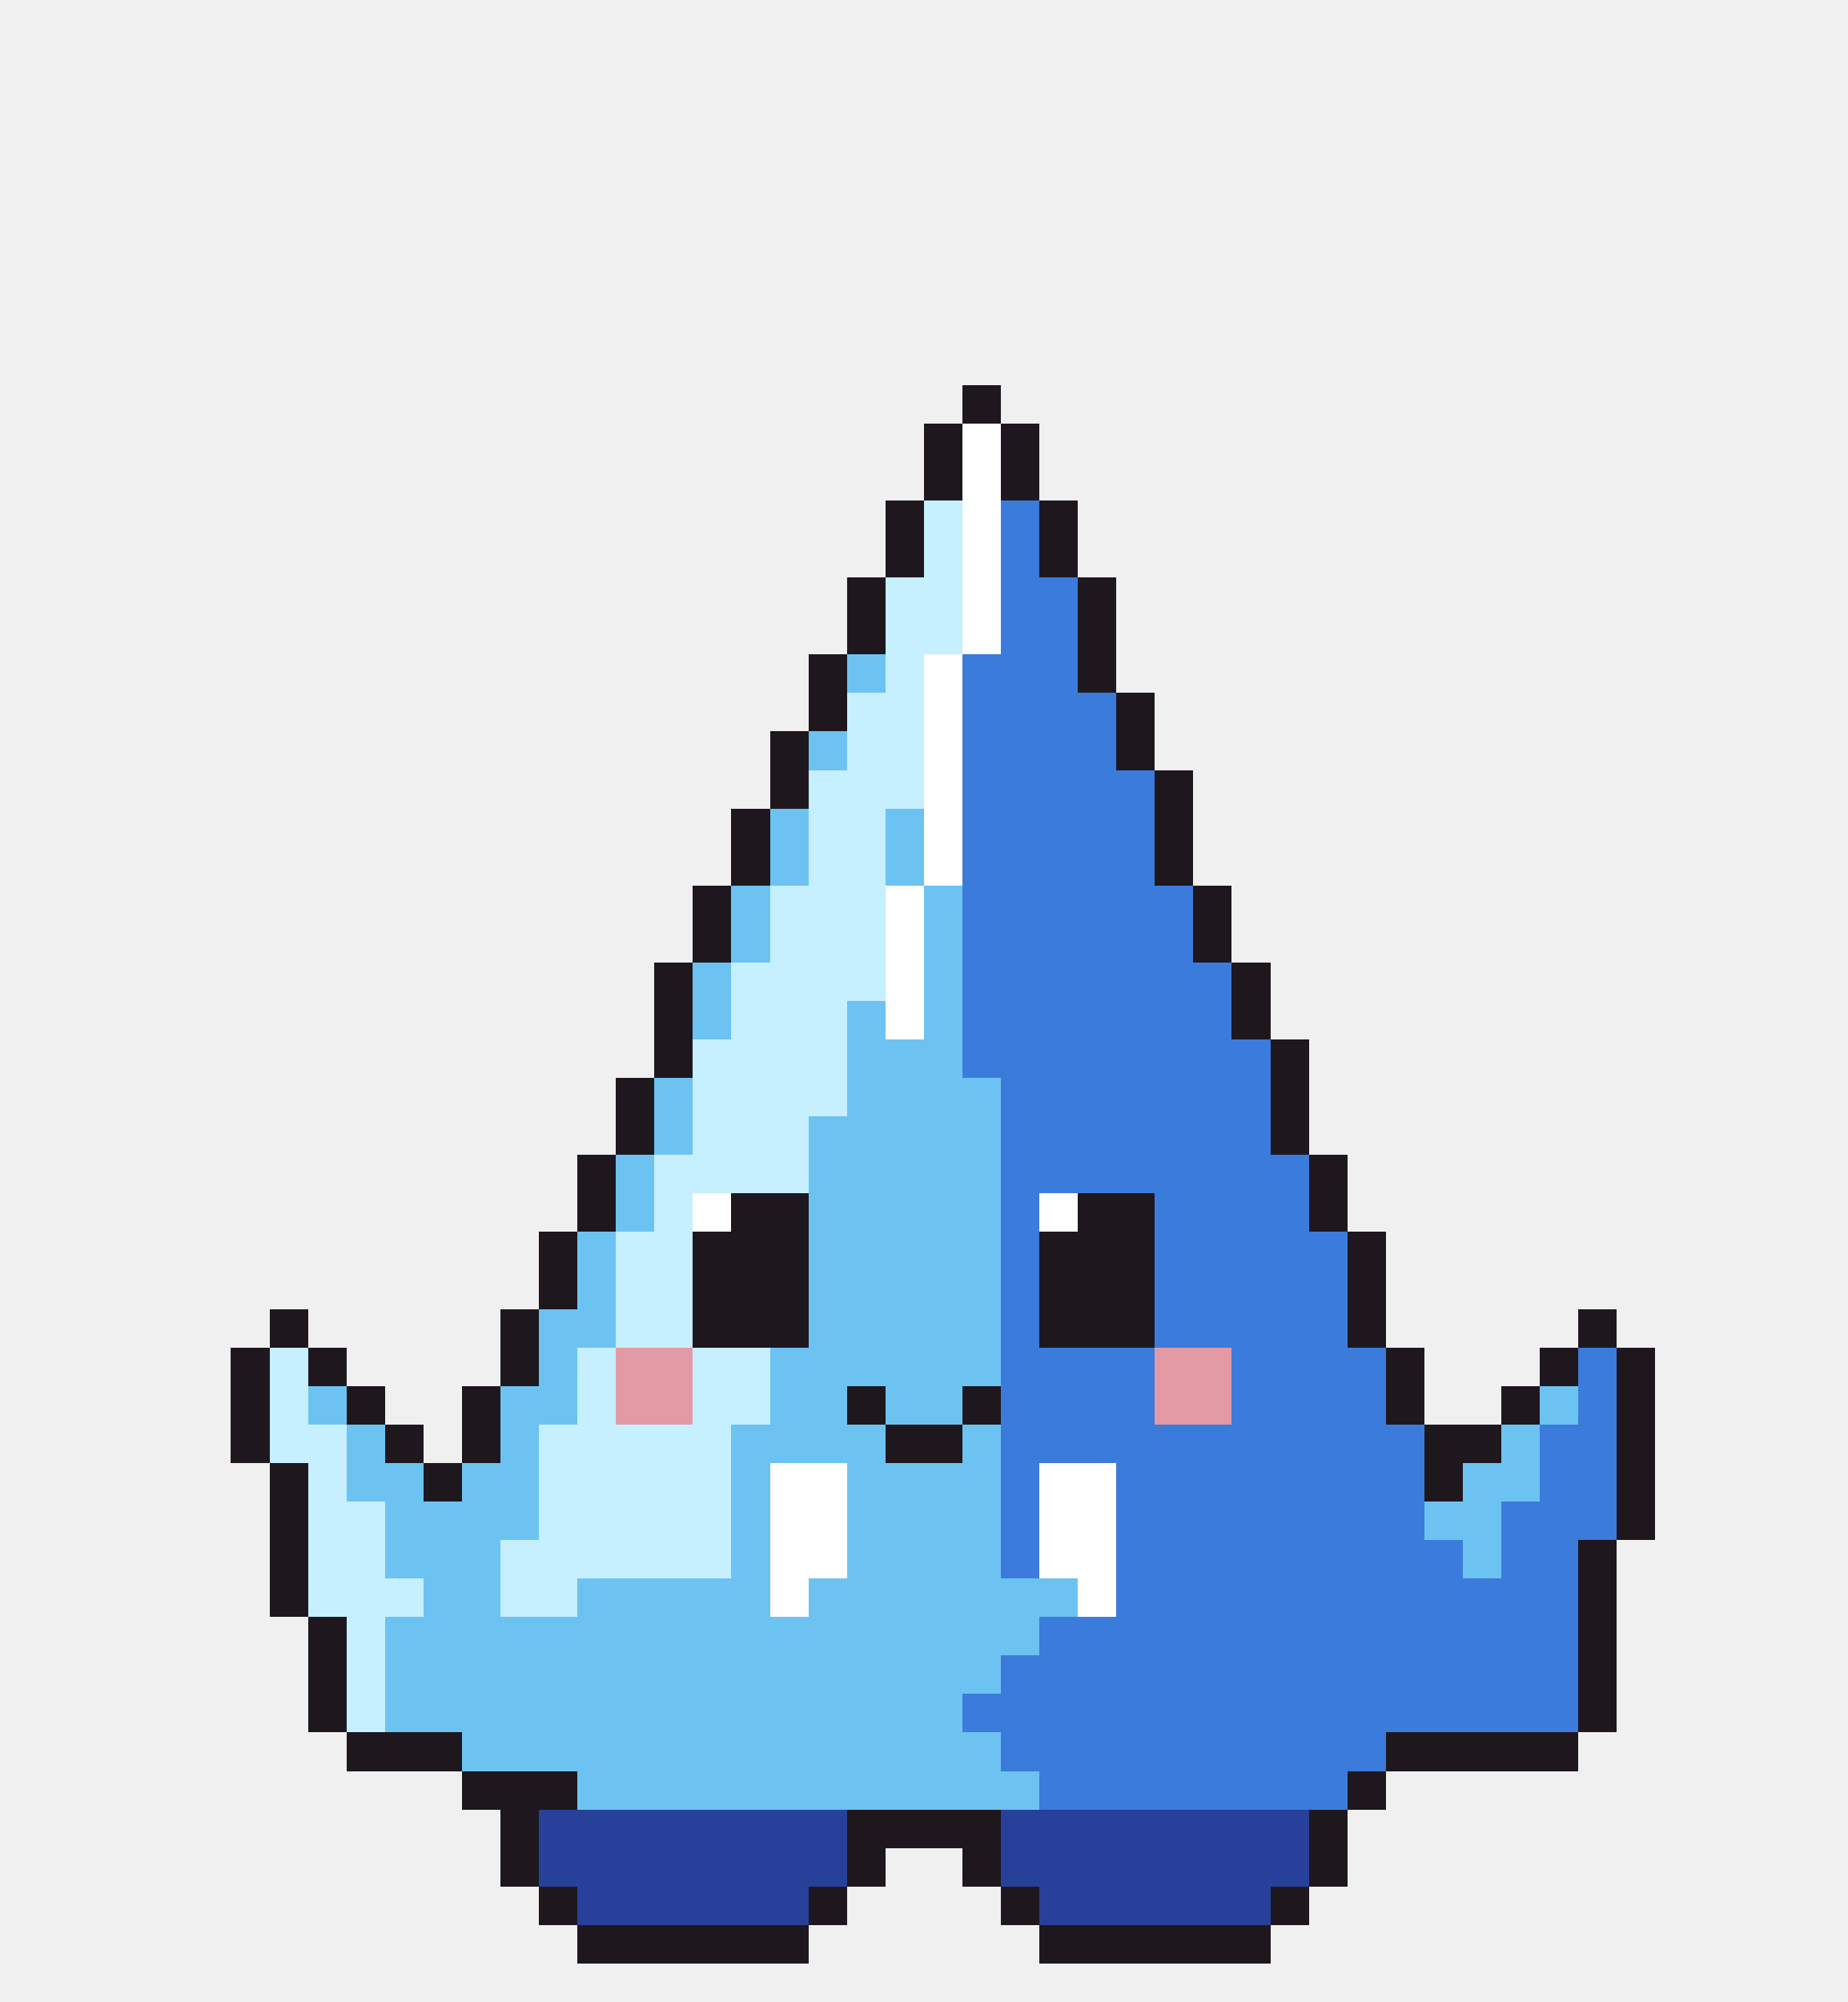
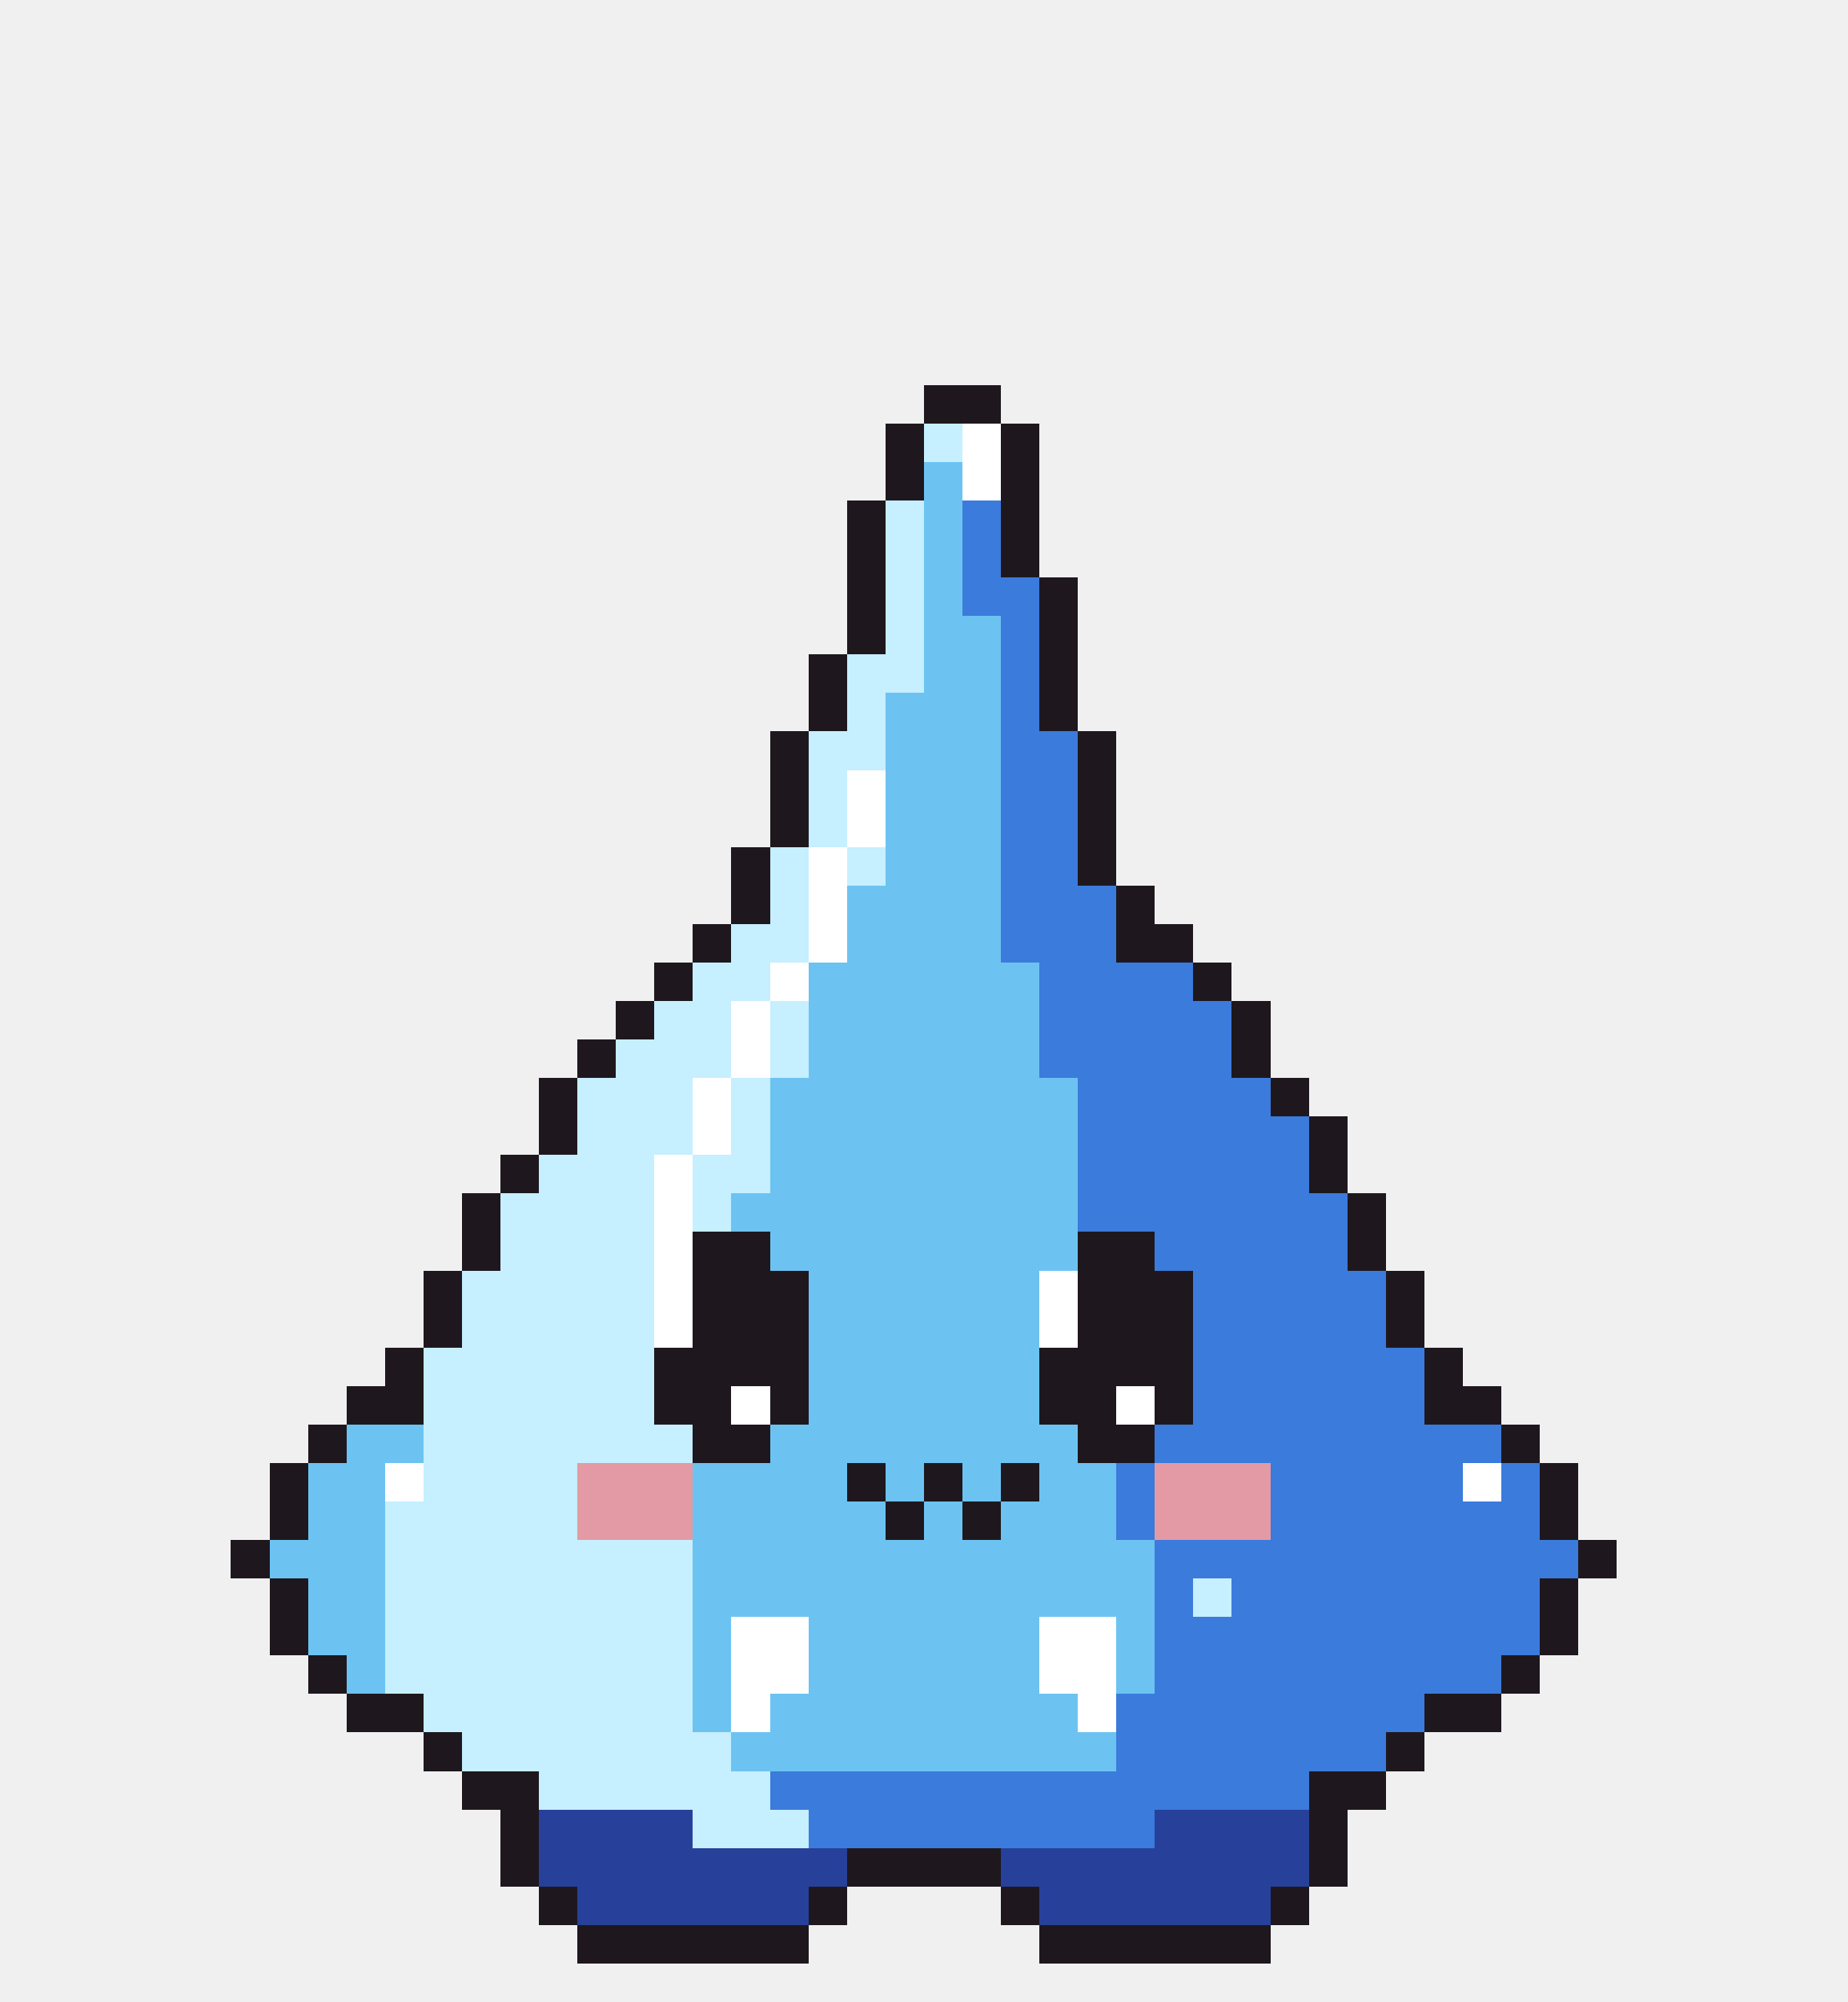
<svg xmlns="http://www.w3.org/2000/svg" width="48" height="52" viewBox="0 0 48 52" shape-rendering="crispEdges">
-   <rect x="25" y="10" width="1" height="1" fill="#1e181e" />
-   <rect x="24" y="11" width="1" height="1" fill="#1e181e" />
+   <rect x="24" y="10" width="2" height="1" fill="#1e181e" />
+   <rect x="23" y="11" width="1" height="1" fill="#1e181e" />
+   <rect x="24" y="11" width="1" height="1" fill="#c6efff" />
  <rect x="25" y="11" width="1" height="1" fill="#ffffff" />
  <rect x="26" y="11" width="1" height="1" fill="#1e181e" />
-   <rect x="24" y="12" width="1" height="1" fill="#1e181e" />
+   <rect x="23" y="12" width="1" height="1" fill="#1e181e" />
+   <rect x="24" y="12" width="1" height="1" fill="#6cc3f2" />
  <rect x="25" y="12" width="1" height="1" fill="#ffffff" />
  <rect x="26" y="12" width="1" height="1" fill="#1e181e" />
-   <rect x="23" y="13" width="1" height="1" fill="#1e181e" />
-   <rect x="24" y="13" width="1" height="1" fill="#c6efff" />
-   <rect x="25" y="13" width="1" height="1" fill="#ffffff" />
-   <rect x="26" y="13" width="1" height="1" fill="#3b7bdc" />
-   <rect x="27" y="13" width="1" height="1" fill="#1e181e" />
-   <rect x="23" y="14" width="1" height="1" fill="#1e181e" />
-   <rect x="24" y="14" width="1" height="1" fill="#c6efff" />
-   <rect x="25" y="14" width="1" height="1" fill="#ffffff" />
-   <rect x="26" y="14" width="1" height="1" fill="#3b7bdc" />
-   <rect x="27" y="14" width="1" height="1" fill="#1e181e" />
+   <rect x="22" y="13" width="1" height="1" fill="#1e181e" />
+   <rect x="23" y="13" width="1" height="1" fill="#c6efff" />
+   <rect x="24" y="13" width="1" height="1" fill="#6cc3f2" />
+   <rect x="25" y="13" width="1" height="1" fill="#3b7bdc" />
+   <rect x="26" y="13" width="1" height="1" fill="#1e181e" />
+   <rect x="22" y="14" width="1" height="1" fill="#1e181e" />
+   <rect x="23" y="14" width="1" height="1" fill="#c6efff" />
+   <rect x="24" y="14" width="1" height="1" fill="#6cc3f2" />
+   <rect x="25" y="14" width="1" height="1" fill="#3b7bdc" />
+   <rect x="26" y="14" width="1" height="1" fill="#1e181e" />
  <rect x="22" y="15" width="1" height="1" fill="#1e181e" />
-   <rect x="23" y="15" width="2" height="1" fill="#c6efff" />
-   <rect x="25" y="15" width="1" height="1" fill="#ffffff" />
-   <rect x="26" y="15" width="2" height="1" fill="#3b7bdc" />
-   <rect x="28" y="15" width="1" height="1" fill="#1e181e" />
+   <rect x="23" y="15" width="1" height="1" fill="#c6efff" />
+   <rect x="24" y="15" width="1" height="1" fill="#6cc3f2" />
+   <rect x="25" y="15" width="2" height="1" fill="#3b7bdc" />
+   <rect x="27" y="15" width="1" height="1" fill="#1e181e" />
  <rect x="22" y="16" width="1" height="1" fill="#1e181e" />
-   <rect x="23" y="16" width="2" height="1" fill="#c6efff" />
-   <rect x="25" y="16" width="1" height="1" fill="#ffffff" />
-   <rect x="26" y="16" width="2" height="1" fill="#3b7bdc" />
-   <rect x="28" y="16" width="1" height="1" fill="#1e181e" />
+   <rect x="23" y="16" width="1" height="1" fill="#c6efff" />
+   <rect x="24" y="16" width="2" height="1" fill="#6cc3f2" />
+   <rect x="26" y="16" width="1" height="1" fill="#3b7bdc" />
+   <rect x="27" y="16" width="1" height="1" fill="#1e181e" />
  <rect x="21" y="17" width="1" height="1" fill="#1e181e" />
-   <rect x="22" y="17" width="1" height="1" fill="#6cc3f2" />
-   <rect x="23" y="17" width="1" height="1" fill="#c6efff" />
-   <rect x="24" y="17" width="1" height="1" fill="#ffffff" />
-   <rect x="25" y="17" width="3" height="1" fill="#3b7bdc" />
-   <rect x="28" y="17" width="1" height="1" fill="#1e181e" />
+   <rect x="22" y="17" width="2" height="1" fill="#c6efff" />
+   <rect x="24" y="17" width="2" height="1" fill="#6cc3f2" />
+   <rect x="26" y="17" width="1" height="1" fill="#3b7bdc" />
+   <rect x="27" y="17" width="1" height="1" fill="#1e181e" />
  <rect x="21" y="18" width="1" height="1" fill="#1e181e" />
-   <rect x="22" y="18" width="2" height="1" fill="#c6efff" />
-   <rect x="24" y="18" width="1" height="1" fill="#ffffff" />
-   <rect x="25" y="18" width="4" height="1" fill="#3b7bdc" />
-   <rect x="29" y="18" width="1" height="1" fill="#1e181e" />
+   <rect x="22" y="18" width="1" height="1" fill="#c6efff" />
+   <rect x="23" y="18" width="3" height="1" fill="#6cc3f2" />
+   <rect x="26" y="18" width="1" height="1" fill="#3b7bdc" />
+   <rect x="27" y="18" width="1" height="1" fill="#1e181e" />
  <rect x="20" y="19" width="1" height="1" fill="#1e181e" />
-   <rect x="21" y="19" width="1" height="1" fill="#6cc3f2" />
-   <rect x="22" y="19" width="2" height="1" fill="#c6efff" />
-   <rect x="24" y="19" width="1" height="1" fill="#ffffff" />
-   <rect x="25" y="19" width="4" height="1" fill="#3b7bdc" />
-   <rect x="29" y="19" width="1" height="1" fill="#1e181e" />
+   <rect x="21" y="19" width="2" height="1" fill="#c6efff" />
+   <rect x="23" y="19" width="3" height="1" fill="#6cc3f2" />
+   <rect x="26" y="19" width="2" height="1" fill="#3b7bdc" />
+   <rect x="28" y="19" width="1" height="1" fill="#1e181e" />
  <rect x="20" y="20" width="1" height="1" fill="#1e181e" />
-   <rect x="21" y="20" width="3" height="1" fill="#c6efff" />
-   <rect x="24" y="20" width="1" height="1" fill="#ffffff" />
-   <rect x="25" y="20" width="5" height="1" fill="#3b7bdc" />
-   <rect x="30" y="20" width="1" height="1" fill="#1e181e" />
-   <rect x="19" y="21" width="1" height="1" fill="#1e181e" />
-   <rect x="20" y="21" width="1" height="1" fill="#6cc3f2" />
-   <rect x="21" y="21" width="2" height="1" fill="#c6efff" />
-   <rect x="23" y="21" width="1" height="1" fill="#6cc3f2" />
-   <rect x="24" y="21" width="1" height="1" fill="#ffffff" />
-   <rect x="25" y="21" width="5" height="1" fill="#3b7bdc" />
-   <rect x="30" y="21" width="1" height="1" fill="#1e181e" />
+   <rect x="21" y="20" width="1" height="1" fill="#c6efff" />
+   <rect x="22" y="20" width="1" height="1" fill="#ffffff" />
+   <rect x="23" y="20" width="3" height="1" fill="#6cc3f2" />
+   <rect x="26" y="20" width="2" height="1" fill="#3b7bdc" />
+   <rect x="28" y="20" width="1" height="1" fill="#1e181e" />
+   <rect x="20" y="21" width="1" height="1" fill="#1e181e" />
+   <rect x="21" y="21" width="1" height="1" fill="#c6efff" />
+   <rect x="22" y="21" width="1" height="1" fill="#ffffff" />
+   <rect x="23" y="21" width="3" height="1" fill="#6cc3f2" />
+   <rect x="26" y="21" width="2" height="1" fill="#3b7bdc" />
+   <rect x="28" y="21" width="1" height="1" fill="#1e181e" />
  <rect x="19" y="22" width="1" height="1" fill="#1e181e" />
-   <rect x="20" y="22" width="1" height="1" fill="#6cc3f2" />
-   <rect x="21" y="22" width="2" height="1" fill="#c6efff" />
-   <rect x="23" y="22" width="1" height="1" fill="#6cc3f2" />
-   <rect x="24" y="22" width="1" height="1" fill="#ffffff" />
-   <rect x="25" y="22" width="5" height="1" fill="#3b7bdc" />
-   <rect x="30" y="22" width="1" height="1" fill="#1e181e" />
-   <rect x="18" y="23" width="1" height="1" fill="#1e181e" />
-   <rect x="19" y="23" width="1" height="1" fill="#6cc3f2" />
-   <rect x="20" y="23" width="3" height="1" fill="#c6efff" />
-   <rect x="23" y="23" width="1" height="1" fill="#ffffff" />
-   <rect x="24" y="23" width="1" height="1" fill="#6cc3f2" />
-   <rect x="25" y="23" width="6" height="1" fill="#3b7bdc" />
-   <rect x="31" y="23" width="1" height="1" fill="#1e181e" />
+   <rect x="20" y="22" width="1" height="1" fill="#c6efff" />
+   <rect x="21" y="22" width="1" height="1" fill="#ffffff" />
+   <rect x="22" y="22" width="1" height="1" fill="#c6efff" />
+   <rect x="23" y="22" width="3" height="1" fill="#6cc3f2" />
+   <rect x="26" y="22" width="2" height="1" fill="#3b7bdc" />
+   <rect x="28" y="22" width="1" height="1" fill="#1e181e" />
+   <rect x="19" y="23" width="1" height="1" fill="#1e181e" />
+   <rect x="20" y="23" width="1" height="1" fill="#c6efff" />
+   <rect x="21" y="23" width="1" height="1" fill="#ffffff" />
+   <rect x="22" y="23" width="4" height="1" fill="#6cc3f2" />
+   <rect x="26" y="23" width="3" height="1" fill="#3b7bdc" />
+   <rect x="29" y="23" width="1" height="1" fill="#1e181e" />
  <rect x="18" y="24" width="1" height="1" fill="#1e181e" />
-   <rect x="19" y="24" width="1" height="1" fill="#6cc3f2" />
-   <rect x="20" y="24" width="3" height="1" fill="#c6efff" />
-   <rect x="23" y="24" width="1" height="1" fill="#ffffff" />
-   <rect x="24" y="24" width="1" height="1" fill="#6cc3f2" />
-   <rect x="25" y="24" width="6" height="1" fill="#3b7bdc" />
-   <rect x="31" y="24" width="1" height="1" fill="#1e181e" />
+   <rect x="19" y="24" width="2" height="1" fill="#c6efff" />
+   <rect x="21" y="24" width="1" height="1" fill="#ffffff" />
+   <rect x="22" y="24" width="4" height="1" fill="#6cc3f2" />
+   <rect x="26" y="24" width="3" height="1" fill="#3b7bdc" />
+   <rect x="29" y="24" width="2" height="1" fill="#1e181e" />
  <rect x="17" y="25" width="1" height="1" fill="#1e181e" />
-   <rect x="18" y="25" width="1" height="1" fill="#6cc3f2" />
-   <rect x="19" y="25" width="4" height="1" fill="#c6efff" />
-   <rect x="23" y="25" width="1" height="1" fill="#ffffff" />
-   <rect x="24" y="25" width="1" height="1" fill="#6cc3f2" />
-   <rect x="25" y="25" width="7" height="1" fill="#3b7bdc" />
-   <rect x="32" y="25" width="1" height="1" fill="#1e181e" />
-   <rect x="17" y="26" width="1" height="1" fill="#1e181e" />
-   <rect x="18" y="26" width="1" height="1" fill="#6cc3f2" />
-   <rect x="19" y="26" width="3" height="1" fill="#c6efff" />
-   <rect x="22" y="26" width="1" height="1" fill="#6cc3f2" />
-   <rect x="23" y="26" width="1" height="1" fill="#ffffff" />
-   <rect x="24" y="26" width="1" height="1" fill="#6cc3f2" />
-   <rect x="25" y="26" width="7" height="1" fill="#3b7bdc" />
+   <rect x="18" y="25" width="2" height="1" fill="#c6efff" />
+   <rect x="20" y="25" width="1" height="1" fill="#ffffff" />
+   <rect x="21" y="25" width="6" height="1" fill="#6cc3f2" />
+   <rect x="27" y="25" width="4" height="1" fill="#3b7bdc" />
+   <rect x="31" y="25" width="1" height="1" fill="#1e181e" />
+   <rect x="16" y="26" width="1" height="1" fill="#1e181e" />
+   <rect x="17" y="26" width="2" height="1" fill="#c6efff" />
+   <rect x="19" y="26" width="1" height="1" fill="#ffffff" />
+   <rect x="20" y="26" width="1" height="1" fill="#c6efff" />
+   <rect x="21" y="26" width="6" height="1" fill="#6cc3f2" />
+   <rect x="27" y="26" width="5" height="1" fill="#3b7bdc" />
  <rect x="32" y="26" width="1" height="1" fill="#1e181e" />
-   <rect x="17" y="27" width="1" height="1" fill="#1e181e" />
-   <rect x="18" y="27" width="4" height="1" fill="#c6efff" />
-   <rect x="22" y="27" width="3" height="1" fill="#6cc3f2" />
-   <rect x="25" y="27" width="8" height="1" fill="#3b7bdc" />
-   <rect x="33" y="27" width="1" height="1" fill="#1e181e" />
-   <rect x="16" y="28" width="1" height="1" fill="#1e181e" />
-   <rect x="17" y="28" width="1" height="1" fill="#6cc3f2" />
-   <rect x="18" y="28" width="4" height="1" fill="#c6efff" />
-   <rect x="22" y="28" width="4" height="1" fill="#6cc3f2" />
-   <rect x="26" y="28" width="7" height="1" fill="#3b7bdc" />
+   <rect x="15" y="27" width="1" height="1" fill="#1e181e" />
+   <rect x="16" y="27" width="3" height="1" fill="#c6efff" />
+   <rect x="19" y="27" width="1" height="1" fill="#ffffff" />
+   <rect x="20" y="27" width="1" height="1" fill="#c6efff" />
+   <rect x="21" y="27" width="6" height="1" fill="#6cc3f2" />
+   <rect x="27" y="27" width="5" height="1" fill="#3b7bdc" />
+   <rect x="32" y="27" width="1" height="1" fill="#1e181e" />
+   <rect x="14" y="28" width="1" height="1" fill="#1e181e" />
+   <rect x="15" y="28" width="3" height="1" fill="#c6efff" />
+   <rect x="18" y="28" width="1" height="1" fill="#ffffff" />
+   <rect x="19" y="28" width="1" height="1" fill="#c6efff" />
+   <rect x="20" y="28" width="8" height="1" fill="#6cc3f2" />
+   <rect x="28" y="28" width="5" height="1" fill="#3b7bdc" />
  <rect x="33" y="28" width="1" height="1" fill="#1e181e" />
-   <rect x="16" y="29" width="1" height="1" fill="#1e181e" />
-   <rect x="17" y="29" width="1" height="1" fill="#6cc3f2" />
-   <rect x="18" y="29" width="3" height="1" fill="#c6efff" />
-   <rect x="21" y="29" width="5" height="1" fill="#6cc3f2" />
-   <rect x="26" y="29" width="7" height="1" fill="#3b7bdc" />
-   <rect x="33" y="29" width="1" height="1" fill="#1e181e" />
-   <rect x="15" y="30" width="1" height="1" fill="#1e181e" />
-   <rect x="16" y="30" width="1" height="1" fill="#6cc3f2" />
-   <rect x="17" y="30" width="4" height="1" fill="#c6efff" />
-   <rect x="21" y="30" width="5" height="1" fill="#6cc3f2" />
-   <rect x="26" y="30" width="8" height="1" fill="#3b7bdc" />
+   <rect x="14" y="29" width="1" height="1" fill="#1e181e" />
+   <rect x="15" y="29" width="3" height="1" fill="#c6efff" />
+   <rect x="18" y="29" width="1" height="1" fill="#ffffff" />
+   <rect x="19" y="29" width="1" height="1" fill="#c6efff" />
+   <rect x="20" y="29" width="8" height="1" fill="#6cc3f2" />
+   <rect x="28" y="29" width="6" height="1" fill="#3b7bdc" />
+   <rect x="34" y="29" width="1" height="1" fill="#1e181e" />
+   <rect x="13" y="30" width="1" height="1" fill="#1e181e" />
+   <rect x="14" y="30" width="3" height="1" fill="#c6efff" />
+   <rect x="17" y="30" width="1" height="1" fill="#ffffff" />
+   <rect x="18" y="30" width="2" height="1" fill="#c6efff" />
+   <rect x="20" y="30" width="8" height="1" fill="#6cc3f2" />
+   <rect x="28" y="30" width="6" height="1" fill="#3b7bdc" />
  <rect x="34" y="30" width="1" height="1" fill="#1e181e" />
-   <rect x="15" y="31" width="1" height="1" fill="#1e181e" />
-   <rect x="16" y="31" width="1" height="1" fill="#6cc3f2" />
-   <rect x="17" y="31" width="1" height="1" fill="#c6efff" />
-   <rect x="18" y="31" width="1" height="1" fill="#ffffff" />
-   <rect x="19" y="31" width="2" height="1" fill="#1e181e" />
-   <rect x="21" y="31" width="5" height="1" fill="#6cc3f2" />
-   <rect x="26" y="31" width="1" height="1" fill="#3b7bdc" />
-   <rect x="27" y="31" width="1" height="1" fill="#ffffff" />
-   <rect x="28" y="31" width="2" height="1" fill="#1e181e" />
-   <rect x="30" y="31" width="4" height="1" fill="#3b7bdc" />
-   <rect x="34" y="31" width="1" height="1" fill="#1e181e" />
-   <rect x="14" y="32" width="1" height="1" fill="#1e181e" />
-   <rect x="15" y="32" width="1" height="1" fill="#6cc3f2" />
-   <rect x="16" y="32" width="2" height="1" fill="#c6efff" />
-   <rect x="18" y="32" width="3" height="1" fill="#1e181e" />
-   <rect x="21" y="32" width="5" height="1" fill="#6cc3f2" />
-   <rect x="26" y="32" width="1" height="1" fill="#3b7bdc" />
-   <rect x="27" y="32" width="3" height="1" fill="#1e181e" />
+   <rect x="12" y="31" width="1" height="1" fill="#1e181e" />
+   <rect x="13" y="31" width="4" height="1" fill="#c6efff" />
+   <rect x="17" y="31" width="1" height="1" fill="#ffffff" />
+   <rect x="18" y="31" width="1" height="1" fill="#c6efff" />
+   <rect x="19" y="31" width="9" height="1" fill="#6cc3f2" />
+   <rect x="28" y="31" width="7" height="1" fill="#3b7bdc" />
+   <rect x="35" y="31" width="1" height="1" fill="#1e181e" />
+   <rect x="12" y="32" width="1" height="1" fill="#1e181e" />
+   <rect x="13" y="32" width="4" height="1" fill="#c6efff" />
+   <rect x="17" y="32" width="1" height="1" fill="#ffffff" />
+   <rect x="18" y="32" width="2" height="1" fill="#1e181e" />
+   <rect x="20" y="32" width="8" height="1" fill="#6cc3f2" />
+   <rect x="28" y="32" width="2" height="1" fill="#1e181e" />
  <rect x="30" y="32" width="5" height="1" fill="#3b7bdc" />
  <rect x="35" y="32" width="1" height="1" fill="#1e181e" />
-   <rect x="14" y="33" width="1" height="1" fill="#1e181e" />
-   <rect x="15" y="33" width="1" height="1" fill="#6cc3f2" />
-   <rect x="16" y="33" width="2" height="1" fill="#c6efff" />
+   <rect x="11" y="33" width="1" height="1" fill="#1e181e" />
+   <rect x="12" y="33" width="5" height="1" fill="#c6efff" />
+   <rect x="17" y="33" width="1" height="1" fill="#ffffff" />
  <rect x="18" y="33" width="3" height="1" fill="#1e181e" />
-   <rect x="21" y="33" width="5" height="1" fill="#6cc3f2" />
-   <rect x="26" y="33" width="1" height="1" fill="#3b7bdc" />
-   <rect x="27" y="33" width="3" height="1" fill="#1e181e" />
-   <rect x="30" y="33" width="5" height="1" fill="#3b7bdc" />
-   <rect x="35" y="33" width="1" height="1" fill="#1e181e" />
-   <rect x="7" y="34" width="1" height="1" fill="#1e181e" />
-   <rect x="13" y="34" width="1" height="1" fill="#1e181e" />
-   <rect x="14" y="34" width="2" height="1" fill="#6cc3f2" />
-   <rect x="16" y="34" width="2" height="1" fill="#c6efff" />
+   <rect x="21" y="33" width="6" height="1" fill="#6cc3f2" />
+   <rect x="27" y="33" width="1" height="1" fill="#ffffff" />
+   <rect x="28" y="33" width="3" height="1" fill="#1e181e" />
+   <rect x="31" y="33" width="5" height="1" fill="#3b7bdc" />
+   <rect x="36" y="33" width="1" height="1" fill="#1e181e" />
+   <rect x="11" y="34" width="1" height="1" fill="#1e181e" />
+   <rect x="12" y="34" width="5" height="1" fill="#c6efff" />
+   <rect x="17" y="34" width="1" height="1" fill="#ffffff" />
  <rect x="18" y="34" width="3" height="1" fill="#1e181e" />
-   <rect x="21" y="34" width="5" height="1" fill="#6cc3f2" />
-   <rect x="26" y="34" width="1" height="1" fill="#3b7bdc" />
-   <rect x="27" y="34" width="3" height="1" fill="#1e181e" />
-   <rect x="30" y="34" width="5" height="1" fill="#3b7bdc" />
-   <rect x="35" y="34" width="1" height="1" fill="#1e181e" />
-   <rect x="41" y="34" width="1" height="1" fill="#1e181e" />
-   <rect x="6" y="35" width="1" height="1" fill="#1e181e" />
-   <rect x="7" y="35" width="1" height="1" fill="#c6efff" />
-   <rect x="8" y="35" width="1" height="1" fill="#1e181e" />
-   <rect x="13" y="35" width="1" height="1" fill="#1e181e" />
-   <rect x="14" y="35" width="1" height="1" fill="#6cc3f2" />
-   <rect x="15" y="35" width="1" height="1" fill="#c6efff" />
-   <rect x="16" y="35" width="2" height="1" fill="#e49aa4" />
-   <rect x="18" y="35" width="2" height="1" fill="#c6efff" />
-   <rect x="20" y="35" width="6" height="1" fill="#6cc3f2" />
-   <rect x="26" y="35" width="4" height="1" fill="#3b7bdc" />
-   <rect x="30" y="35" width="2" height="1" fill="#e49aa4" />
-   <rect x="32" y="35" width="4" height="1" fill="#3b7bdc" />
-   <rect x="36" y="35" width="1" height="1" fill="#1e181e" />
-   <rect x="40" y="35" width="1" height="1" fill="#1e181e" />
-   <rect x="41" y="35" width="1" height="1" fill="#3b7bdc" />
-   <rect x="42" y="35" width="1" height="1" fill="#1e181e" />
-   <rect x="6" y="36" width="1" height="1" fill="#1e181e" />
-   <rect x="7" y="36" width="1" height="1" fill="#c6efff" />
-   <rect x="8" y="36" width="1" height="1" fill="#6cc3f2" />
-   <rect x="9" y="36" width="1" height="1" fill="#1e181e" />
-   <rect x="12" y="36" width="1" height="1" fill="#1e181e" />
-   <rect x="13" y="36" width="2" height="1" fill="#6cc3f2" />
-   <rect x="15" y="36" width="1" height="1" fill="#c6efff" />
-   <rect x="16" y="36" width="2" height="1" fill="#e49aa4" />
-   <rect x="18" y="36" width="2" height="1" fill="#c6efff" />
-   <rect x="20" y="36" width="2" height="1" fill="#6cc3f2" />
-   <rect x="22" y="36" width="1" height="1" fill="#1e181e" />
-   <rect x="23" y="36" width="2" height="1" fill="#6cc3f2" />
-   <rect x="25" y="36" width="1" height="1" fill="#1e181e" />
-   <rect x="26" y="36" width="4" height="1" fill="#3b7bdc" />
-   <rect x="30" y="36" width="2" height="1" fill="#e49aa4" />
-   <rect x="32" y="36" width="4" height="1" fill="#3b7bdc" />
-   <rect x="36" y="36" width="1" height="1" fill="#1e181e" />
-   <rect x="39" y="36" width="1" height="1" fill="#1e181e" />
-   <rect x="40" y="36" width="1" height="1" fill="#6cc3f2" />
-   <rect x="41" y="36" width="1" height="1" fill="#3b7bdc" />
-   <rect x="42" y="36" width="1" height="1" fill="#1e181e" />
-   <rect x="6" y="37" width="1" height="1" fill="#1e181e" />
-   <rect x="7" y="37" width="2" height="1" fill="#c6efff" />
-   <rect x="9" y="37" width="1" height="1" fill="#6cc3f2" />
-   <rect x="10" y="37" width="1" height="1" fill="#1e181e" />
-   <rect x="12" y="37" width="1" height="1" fill="#1e181e" />
-   <rect x="13" y="37" width="1" height="1" fill="#6cc3f2" />
-   <rect x="14" y="37" width="5" height="1" fill="#c6efff" />
-   <rect x="19" y="37" width="4" height="1" fill="#6cc3f2" />
-   <rect x="23" y="37" width="2" height="1" fill="#1e181e" />
-   <rect x="25" y="37" width="1" height="1" fill="#6cc3f2" />
-   <rect x="26" y="37" width="11" height="1" fill="#3b7bdc" />
-   <rect x="37" y="37" width="2" height="1" fill="#1e181e" />
-   <rect x="39" y="37" width="1" height="1" fill="#6cc3f2" />
-   <rect x="40" y="37" width="2" height="1" fill="#3b7bdc" />
-   <rect x="42" y="37" width="1" height="1" fill="#1e181e" />
+   <rect x="21" y="34" width="6" height="1" fill="#6cc3f2" />
+   <rect x="27" y="34" width="1" height="1" fill="#ffffff" />
+   <rect x="28" y="34" width="3" height="1" fill="#1e181e" />
+   <rect x="31" y="34" width="5" height="1" fill="#3b7bdc" />
+   <rect x="36" y="34" width="1" height="1" fill="#1e181e" />
+   <rect x="10" y="35" width="1" height="1" fill="#1e181e" />
+   <rect x="11" y="35" width="6" height="1" fill="#c6efff" />
+   <rect x="17" y="35" width="4" height="1" fill="#1e181e" />
+   <rect x="21" y="35" width="6" height="1" fill="#6cc3f2" />
+   <rect x="27" y="35" width="4" height="1" fill="#1e181e" />
+   <rect x="31" y="35" width="6" height="1" fill="#3b7bdc" />
+   <rect x="37" y="35" width="1" height="1" fill="#1e181e" />
+   <rect x="9" y="36" width="2" height="1" fill="#1e181e" />
+   <rect x="11" y="36" width="6" height="1" fill="#c6efff" />
+   <rect x="17" y="36" width="2" height="1" fill="#1e181e" />
+   <rect x="19" y="36" width="1" height="1" fill="#ffffff" />
+   <rect x="20" y="36" width="1" height="1" fill="#1e181e" />
+   <rect x="21" y="36" width="6" height="1" fill="#6cc3f2" />
+   <rect x="27" y="36" width="2" height="1" fill="#1e181e" />
+   <rect x="29" y="36" width="1" height="1" fill="#ffffff" />
+   <rect x="30" y="36" width="1" height="1" fill="#1e181e" />
+   <rect x="31" y="36" width="6" height="1" fill="#3b7bdc" />
+   <rect x="37" y="36" width="2" height="1" fill="#1e181e" />
+   <rect x="8" y="37" width="1" height="1" fill="#1e181e" />
+   <rect x="9" y="37" width="2" height="1" fill="#6cc3f2" />
+   <rect x="11" y="37" width="7" height="1" fill="#c6efff" />
+   <rect x="18" y="37" width="2" height="1" fill="#1e181e" />
+   <rect x="20" y="37" width="8" height="1" fill="#6cc3f2" />
+   <rect x="28" y="37" width="2" height="1" fill="#1e181e" />
+   <rect x="30" y="37" width="9" height="1" fill="#3b7bdc" />
+   <rect x="39" y="37" width="1" height="1" fill="#1e181e" />
  <rect x="7" y="38" width="1" height="1" fill="#1e181e" />
-   <rect x="8" y="38" width="1" height="1" fill="#c6efff" />
-   <rect x="9" y="38" width="2" height="1" fill="#6cc3f2" />
-   <rect x="11" y="38" width="1" height="1" fill="#1e181e" />
-   <rect x="12" y="38" width="2" height="1" fill="#6cc3f2" />
-   <rect x="14" y="38" width="5" height="1" fill="#c6efff" />
-   <rect x="19" y="38" width="1" height="1" fill="#6cc3f2" />
-   <rect x="20" y="38" width="2" height="1" fill="#ffffff" />
-   <rect x="22" y="38" width="4" height="1" fill="#6cc3f2" />
-   <rect x="26" y="38" width="1" height="1" fill="#3b7bdc" />
-   <rect x="27" y="38" width="2" height="1" fill="#ffffff" />
-   <rect x="29" y="38" width="8" height="1" fill="#3b7bdc" />
-   <rect x="37" y="38" width="1" height="1" fill="#1e181e" />
-   <rect x="38" y="38" width="2" height="1" fill="#6cc3f2" />
-   <rect x="40" y="38" width="2" height="1" fill="#3b7bdc" />
-   <rect x="42" y="38" width="1" height="1" fill="#1e181e" />
+   <rect x="8" y="38" width="2" height="1" fill="#6cc3f2" />
+   <rect x="10" y="38" width="1" height="1" fill="#ffffff" />
+   <rect x="11" y="38" width="4" height="1" fill="#c6efff" />
+   <rect x="15" y="38" width="3" height="1" fill="#e49aa4" />
+   <rect x="18" y="38" width="4" height="1" fill="#6cc3f2" />
+   <rect x="22" y="38" width="1" height="1" fill="#1e181e" />
+   <rect x="23" y="38" width="1" height="1" fill="#6cc3f2" />
+   <rect x="24" y="38" width="1" height="1" fill="#1e181e" />
+   <rect x="25" y="38" width="1" height="1" fill="#6cc3f2" />
+   <rect x="26" y="38" width="1" height="1" fill="#1e181e" />
+   <rect x="27" y="38" width="2" height="1" fill="#6cc3f2" />
+   <rect x="29" y="38" width="1" height="1" fill="#3b7bdc" />
+   <rect x="30" y="38" width="3" height="1" fill="#e49aa4" />
+   <rect x="33" y="38" width="5" height="1" fill="#3b7bdc" />
+   <rect x="38" y="38" width="1" height="1" fill="#ffffff" />
+   <rect x="39" y="38" width="1" height="1" fill="#3b7bdc" />
+   <rect x="40" y="38" width="1" height="1" fill="#1e181e" />
  <rect x="7" y="39" width="1" height="1" fill="#1e181e" />
-   <rect x="8" y="39" width="2" height="1" fill="#c6efff" />
-   <rect x="10" y="39" width="4" height="1" fill="#6cc3f2" />
-   <rect x="14" y="39" width="5" height="1" fill="#c6efff" />
-   <rect x="19" y="39" width="1" height="1" fill="#6cc3f2" />
-   <rect x="20" y="39" width="2" height="1" fill="#ffffff" />
-   <rect x="22" y="39" width="4" height="1" fill="#6cc3f2" />
-   <rect x="26" y="39" width="1" height="1" fill="#3b7bdc" />
-   <rect x="27" y="39" width="2" height="1" fill="#ffffff" />
-   <rect x="29" y="39" width="8" height="1" fill="#3b7bdc" />
-   <rect x="37" y="39" width="2" height="1" fill="#6cc3f2" />
-   <rect x="39" y="39" width="3" height="1" fill="#3b7bdc" />
-   <rect x="42" y="39" width="1" height="1" fill="#1e181e" />
-   <rect x="7" y="40" width="1" height="1" fill="#1e181e" />
-   <rect x="8" y="40" width="2" height="1" fill="#c6efff" />
-   <rect x="10" y="40" width="3" height="1" fill="#6cc3f2" />
-   <rect x="13" y="40" width="6" height="1" fill="#c6efff" />
-   <rect x="19" y="40" width="1" height="1" fill="#6cc3f2" />
-   <rect x="20" y="40" width="2" height="1" fill="#ffffff" />
-   <rect x="22" y="40" width="4" height="1" fill="#6cc3f2" />
-   <rect x="26" y="40" width="1" height="1" fill="#3b7bdc" />
-   <rect x="27" y="40" width="2" height="1" fill="#ffffff" />
-   <rect x="29" y="40" width="9" height="1" fill="#3b7bdc" />
-   <rect x="38" y="40" width="1" height="1" fill="#6cc3f2" />
-   <rect x="39" y="40" width="2" height="1" fill="#3b7bdc" />
+   <rect x="8" y="39" width="2" height="1" fill="#6cc3f2" />
+   <rect x="10" y="39" width="5" height="1" fill="#c6efff" />
+   <rect x="15" y="39" width="3" height="1" fill="#e49aa4" />
+   <rect x="18" y="39" width="5" height="1" fill="#6cc3f2" />
+   <rect x="23" y="39" width="1" height="1" fill="#1e181e" />
+   <rect x="24" y="39" width="1" height="1" fill="#6cc3f2" />
+   <rect x="25" y="39" width="1" height="1" fill="#1e181e" />
+   <rect x="26" y="39" width="3" height="1" fill="#6cc3f2" />
+   <rect x="29" y="39" width="1" height="1" fill="#3b7bdc" />
+   <rect x="30" y="39" width="3" height="1" fill="#e49aa4" />
+   <rect x="33" y="39" width="7" height="1" fill="#3b7bdc" />
+   <rect x="40" y="39" width="1" height="1" fill="#1e181e" />
+   <rect x="6" y="40" width="1" height="1" fill="#1e181e" />
+   <rect x="7" y="40" width="3" height="1" fill="#6cc3f2" />
+   <rect x="10" y="40" width="8" height="1" fill="#c6efff" />
+   <rect x="18" y="40" width="12" height="1" fill="#6cc3f2" />
+   <rect x="30" y="40" width="11" height="1" fill="#3b7bdc" />
  <rect x="41" y="40" width="1" height="1" fill="#1e181e" />
  <rect x="7" y="41" width="1" height="1" fill="#1e181e" />
-   <rect x="8" y="41" width="3" height="1" fill="#c6efff" />
-   <rect x="11" y="41" width="2" height="1" fill="#6cc3f2" />
-   <rect x="13" y="41" width="2" height="1" fill="#c6efff" />
-   <rect x="15" y="41" width="5" height="1" fill="#6cc3f2" />
-   <rect x="20" y="41" width="1" height="1" fill="#ffffff" />
-   <rect x="21" y="41" width="7" height="1" fill="#6cc3f2" />
-   <rect x="28" y="41" width="1" height="1" fill="#ffffff" />
-   <rect x="29" y="41" width="12" height="1" fill="#3b7bdc" />
-   <rect x="41" y="41" width="1" height="1" fill="#1e181e" />
-   <rect x="8" y="42" width="1" height="1" fill="#1e181e" />
-   <rect x="9" y="42" width="1" height="1" fill="#c6efff" />
-   <rect x="10" y="42" width="17" height="1" fill="#6cc3f2" />
-   <rect x="27" y="42" width="14" height="1" fill="#3b7bdc" />
-   <rect x="41" y="42" width="1" height="1" fill="#1e181e" />
+   <rect x="8" y="41" width="2" height="1" fill="#6cc3f2" />
+   <rect x="10" y="41" width="8" height="1" fill="#c6efff" />
+   <rect x="18" y="41" width="12" height="1" fill="#6cc3f2" />
+   <rect x="30" y="41" width="1" height="1" fill="#3b7bdc" />
+   <rect x="31" y="41" width="1" height="1" fill="#c6efff" />
+   <rect x="32" y="41" width="8" height="1" fill="#3b7bdc" />
+   <rect x="40" y="41" width="1" height="1" fill="#1e181e" />
+   <rect x="7" y="42" width="1" height="1" fill="#1e181e" />
+   <rect x="8" y="42" width="2" height="1" fill="#6cc3f2" />
+   <rect x="10" y="42" width="8" height="1" fill="#c6efff" />
+   <rect x="18" y="42" width="1" height="1" fill="#6cc3f2" />
+   <rect x="19" y="42" width="2" height="1" fill="#ffffff" />
+   <rect x="21" y="42" width="6" height="1" fill="#6cc3f2" />
+   <rect x="27" y="42" width="2" height="1" fill="#ffffff" />
+   <rect x="29" y="42" width="1" height="1" fill="#6cc3f2" />
+   <rect x="30" y="42" width="10" height="1" fill="#3b7bdc" />
+   <rect x="40" y="42" width="1" height="1" fill="#1e181e" />
  <rect x="8" y="43" width="1" height="1" fill="#1e181e" />
-   <rect x="9" y="43" width="1" height="1" fill="#c6efff" />
-   <rect x="10" y="43" width="16" height="1" fill="#6cc3f2" />
-   <rect x="26" y="43" width="15" height="1" fill="#3b7bdc" />
-   <rect x="41" y="43" width="1" height="1" fill="#1e181e" />
-   <rect x="8" y="44" width="1" height="1" fill="#1e181e" />
-   <rect x="9" y="44" width="1" height="1" fill="#c6efff" />
-   <rect x="10" y="44" width="15" height="1" fill="#6cc3f2" />
-   <rect x="25" y="44" width="16" height="1" fill="#3b7bdc" />
-   <rect x="41" y="44" width="1" height="1" fill="#1e181e" />
-   <rect x="9" y="45" width="3" height="1" fill="#1e181e" />
-   <rect x="12" y="45" width="14" height="1" fill="#6cc3f2" />
-   <rect x="26" y="45" width="10" height="1" fill="#3b7bdc" />
-   <rect x="36" y="45" width="5" height="1" fill="#1e181e" />
-   <rect x="12" y="46" width="3" height="1" fill="#1e181e" />
-   <rect x="15" y="46" width="12" height="1" fill="#6cc3f2" />
-   <rect x="27" y="46" width="8" height="1" fill="#3b7bdc" />
-   <rect x="35" y="46" width="1" height="1" fill="#1e181e" />
+   <rect x="9" y="43" width="1" height="1" fill="#6cc3f2" />
+   <rect x="10" y="43" width="8" height="1" fill="#c6efff" />
+   <rect x="18" y="43" width="1" height="1" fill="#6cc3f2" />
+   <rect x="19" y="43" width="2" height="1" fill="#ffffff" />
+   <rect x="21" y="43" width="6" height="1" fill="#6cc3f2" />
+   <rect x="27" y="43" width="2" height="1" fill="#ffffff" />
+   <rect x="29" y="43" width="1" height="1" fill="#6cc3f2" />
+   <rect x="30" y="43" width="9" height="1" fill="#3b7bdc" />
+   <rect x="39" y="43" width="1" height="1" fill="#1e181e" />
+   <rect x="9" y="44" width="2" height="1" fill="#1e181e" />
+   <rect x="11" y="44" width="7" height="1" fill="#c6efff" />
+   <rect x="18" y="44" width="1" height="1" fill="#6cc3f2" />
+   <rect x="19" y="44" width="1" height="1" fill="#ffffff" />
+   <rect x="20" y="44" width="8" height="1" fill="#6cc3f2" />
+   <rect x="28" y="44" width="1" height="1" fill="#ffffff" />
+   <rect x="29" y="44" width="8" height="1" fill="#3b7bdc" />
+   <rect x="37" y="44" width="2" height="1" fill="#1e181e" />
+   <rect x="11" y="45" width="1" height="1" fill="#1e181e" />
+   <rect x="12" y="45" width="7" height="1" fill="#c6efff" />
+   <rect x="19" y="45" width="10" height="1" fill="#6cc3f2" />
+   <rect x="29" y="45" width="7" height="1" fill="#3b7bdc" />
+   <rect x="36" y="45" width="1" height="1" fill="#1e181e" />
+   <rect x="12" y="46" width="2" height="1" fill="#1e181e" />
+   <rect x="14" y="46" width="6" height="1" fill="#c6efff" />
+   <rect x="20" y="46" width="14" height="1" fill="#3b7bdc" />
+   <rect x="34" y="46" width="2" height="1" fill="#1e181e" />
  <rect x="13" y="47" width="1" height="1" fill="#1e181e" />
-   <rect x="14" y="47" width="8" height="1" fill="#27409a" />
-   <rect x="22" y="47" width="4" height="1" fill="#1e181e" />
-   <rect x="26" y="47" width="8" height="1" fill="#27409a" />
+   <rect x="14" y="47" width="4" height="1" fill="#27409a" />
+   <rect x="18" y="47" width="3" height="1" fill="#c6efff" />
+   <rect x="21" y="47" width="9" height="1" fill="#3b7bdc" />
+   <rect x="30" y="47" width="4" height="1" fill="#27409a" />
  <rect x="34" y="47" width="1" height="1" fill="#1e181e" />
  <rect x="13" y="48" width="1" height="1" fill="#1e181e" />
  <rect x="14" y="48" width="8" height="1" fill="#27409a" />
-   <rect x="22" y="48" width="1" height="1" fill="#1e181e" />
-   <rect x="25" y="48" width="1" height="1" fill="#1e181e" />
+   <rect x="22" y="48" width="4" height="1" fill="#1e181e" />
  <rect x="26" y="48" width="8" height="1" fill="#27409a" />
  <rect x="34" y="48" width="1" height="1" fill="#1e181e" />
  <rect x="14" y="49" width="1" height="1" fill="#1e181e" />
  <rect x="15" y="49" width="6" height="1" fill="#27409a" />
  <rect x="21" y="49" width="1" height="1" fill="#1e181e" />
  <rect x="26" y="49" width="1" height="1" fill="#1e181e" />
  <rect x="27" y="49" width="6" height="1" fill="#27409a" />
  <rect x="33" y="49" width="1" height="1" fill="#1e181e" />
  <rect x="15" y="50" width="6" height="1" fill="#1e181e" />
  <rect x="27" y="50" width="6" height="1" fill="#1e181e" />
</svg>
